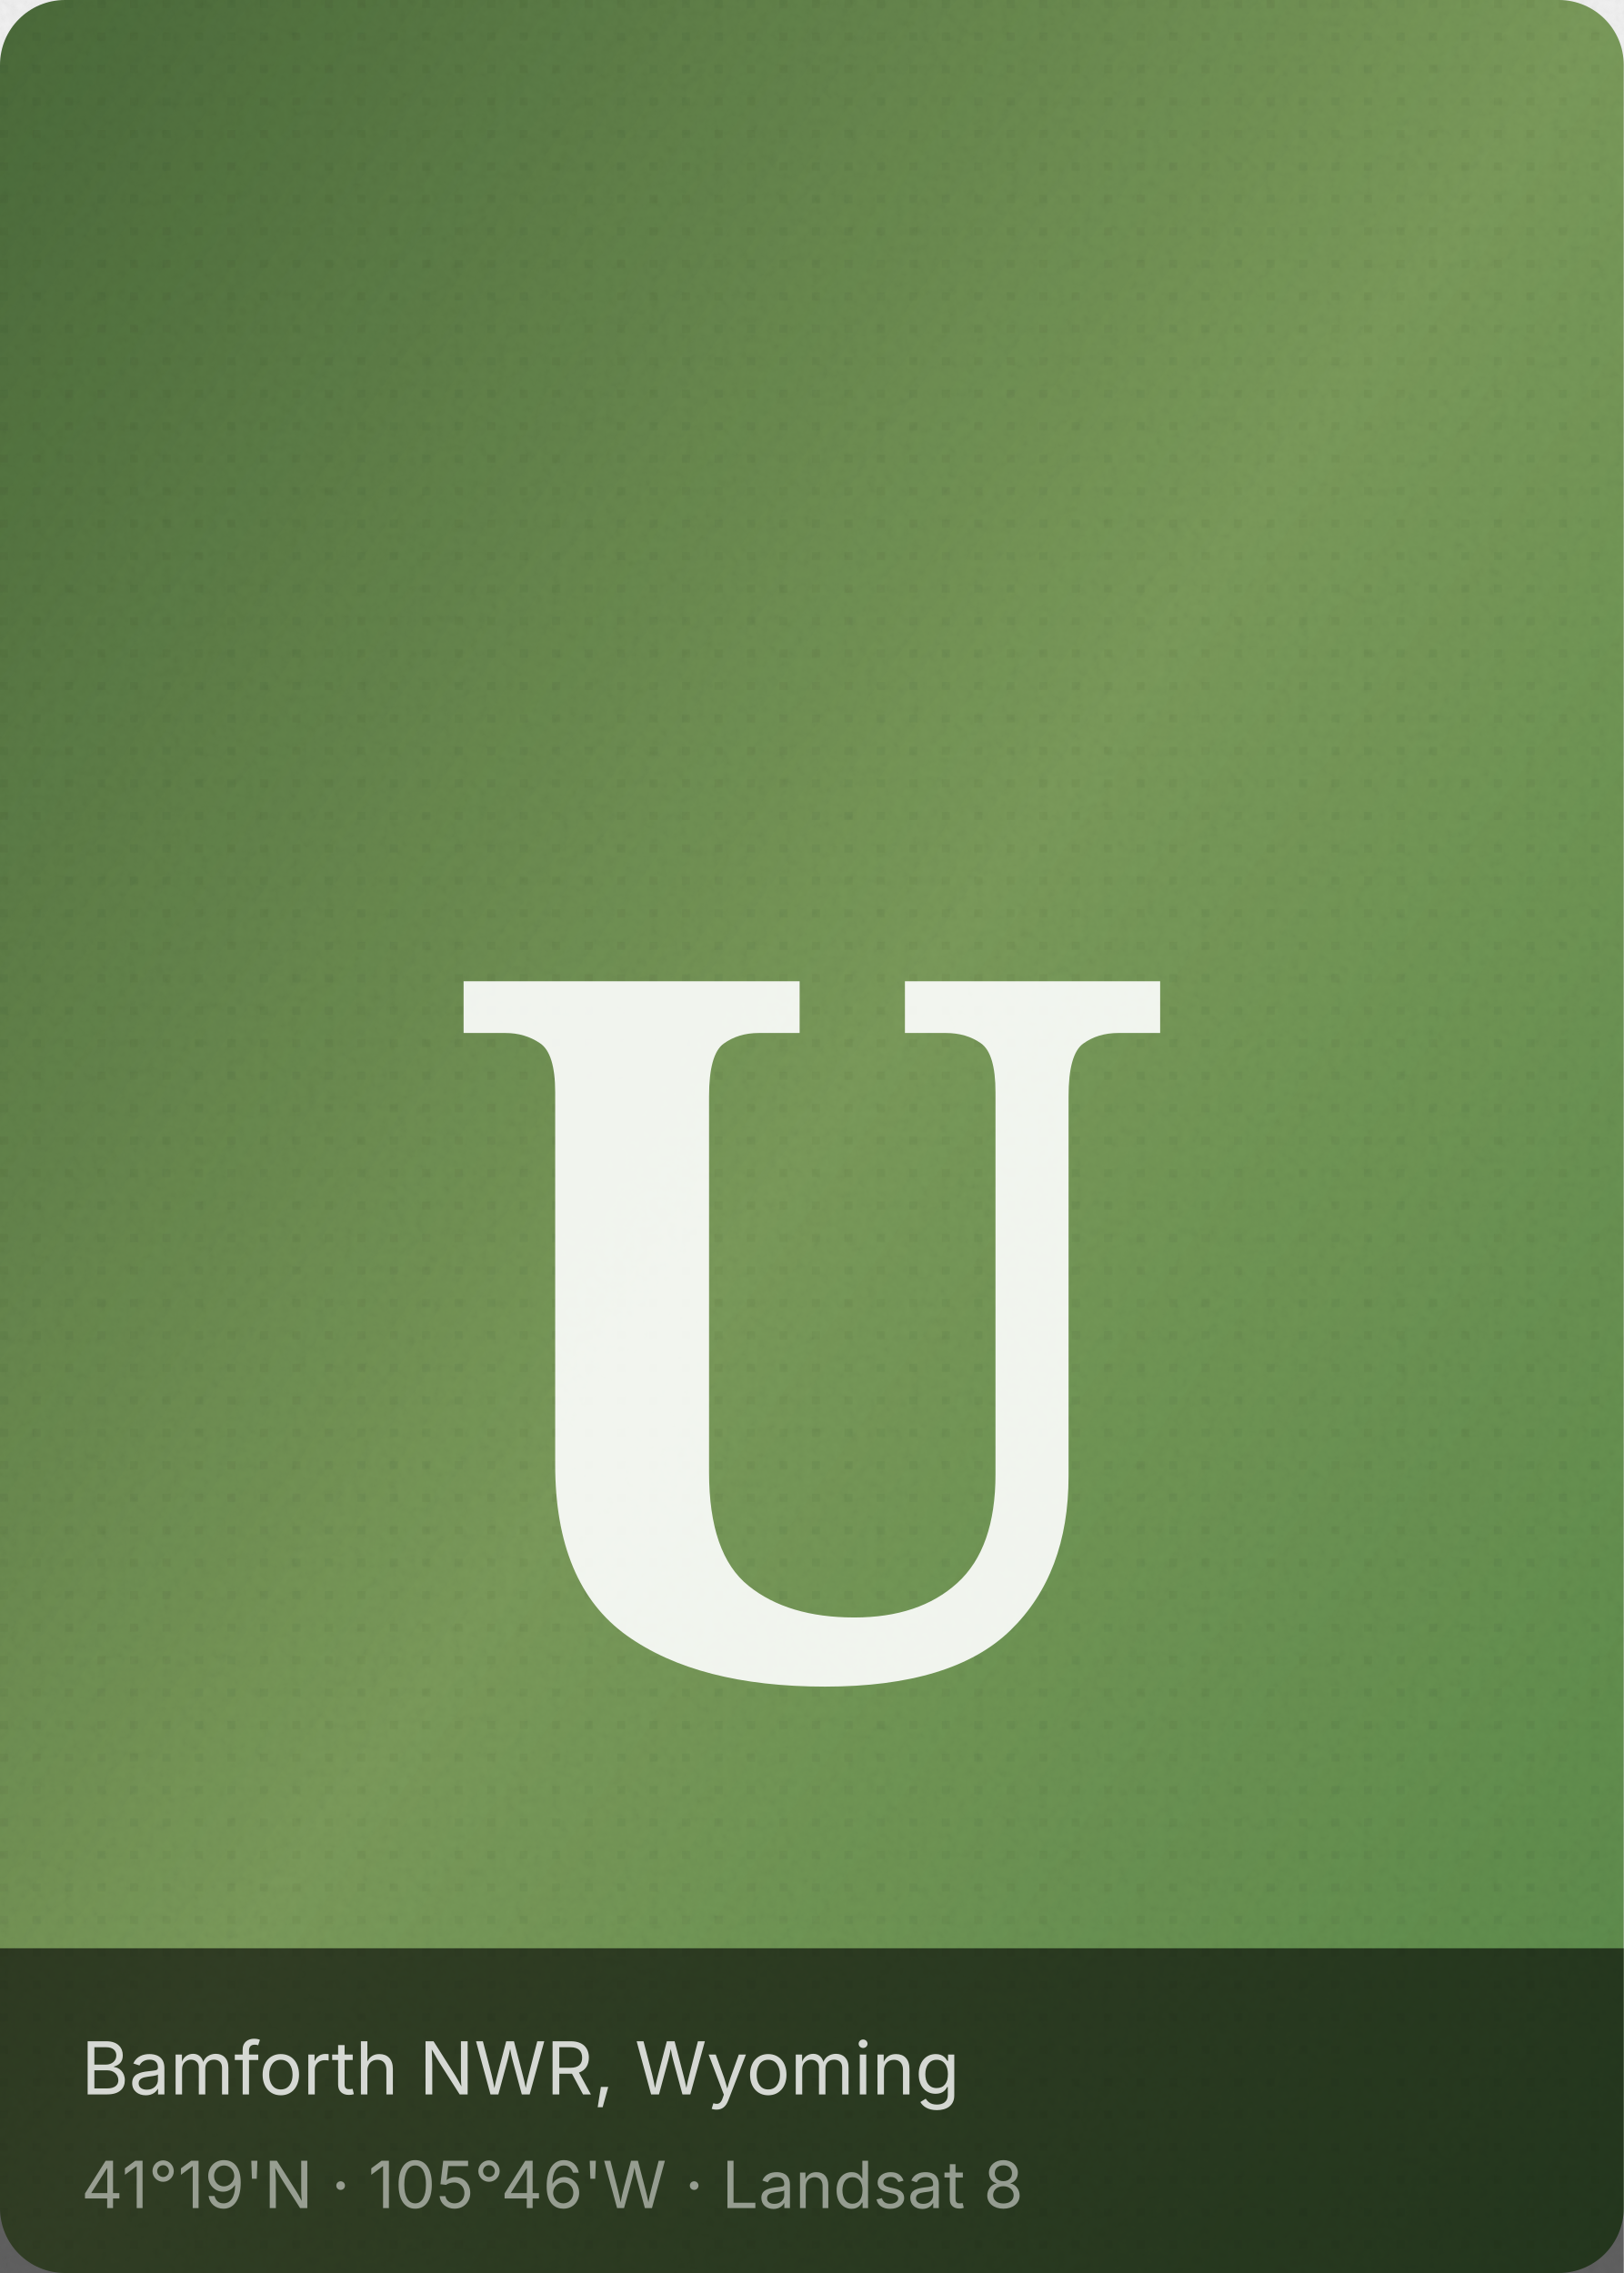
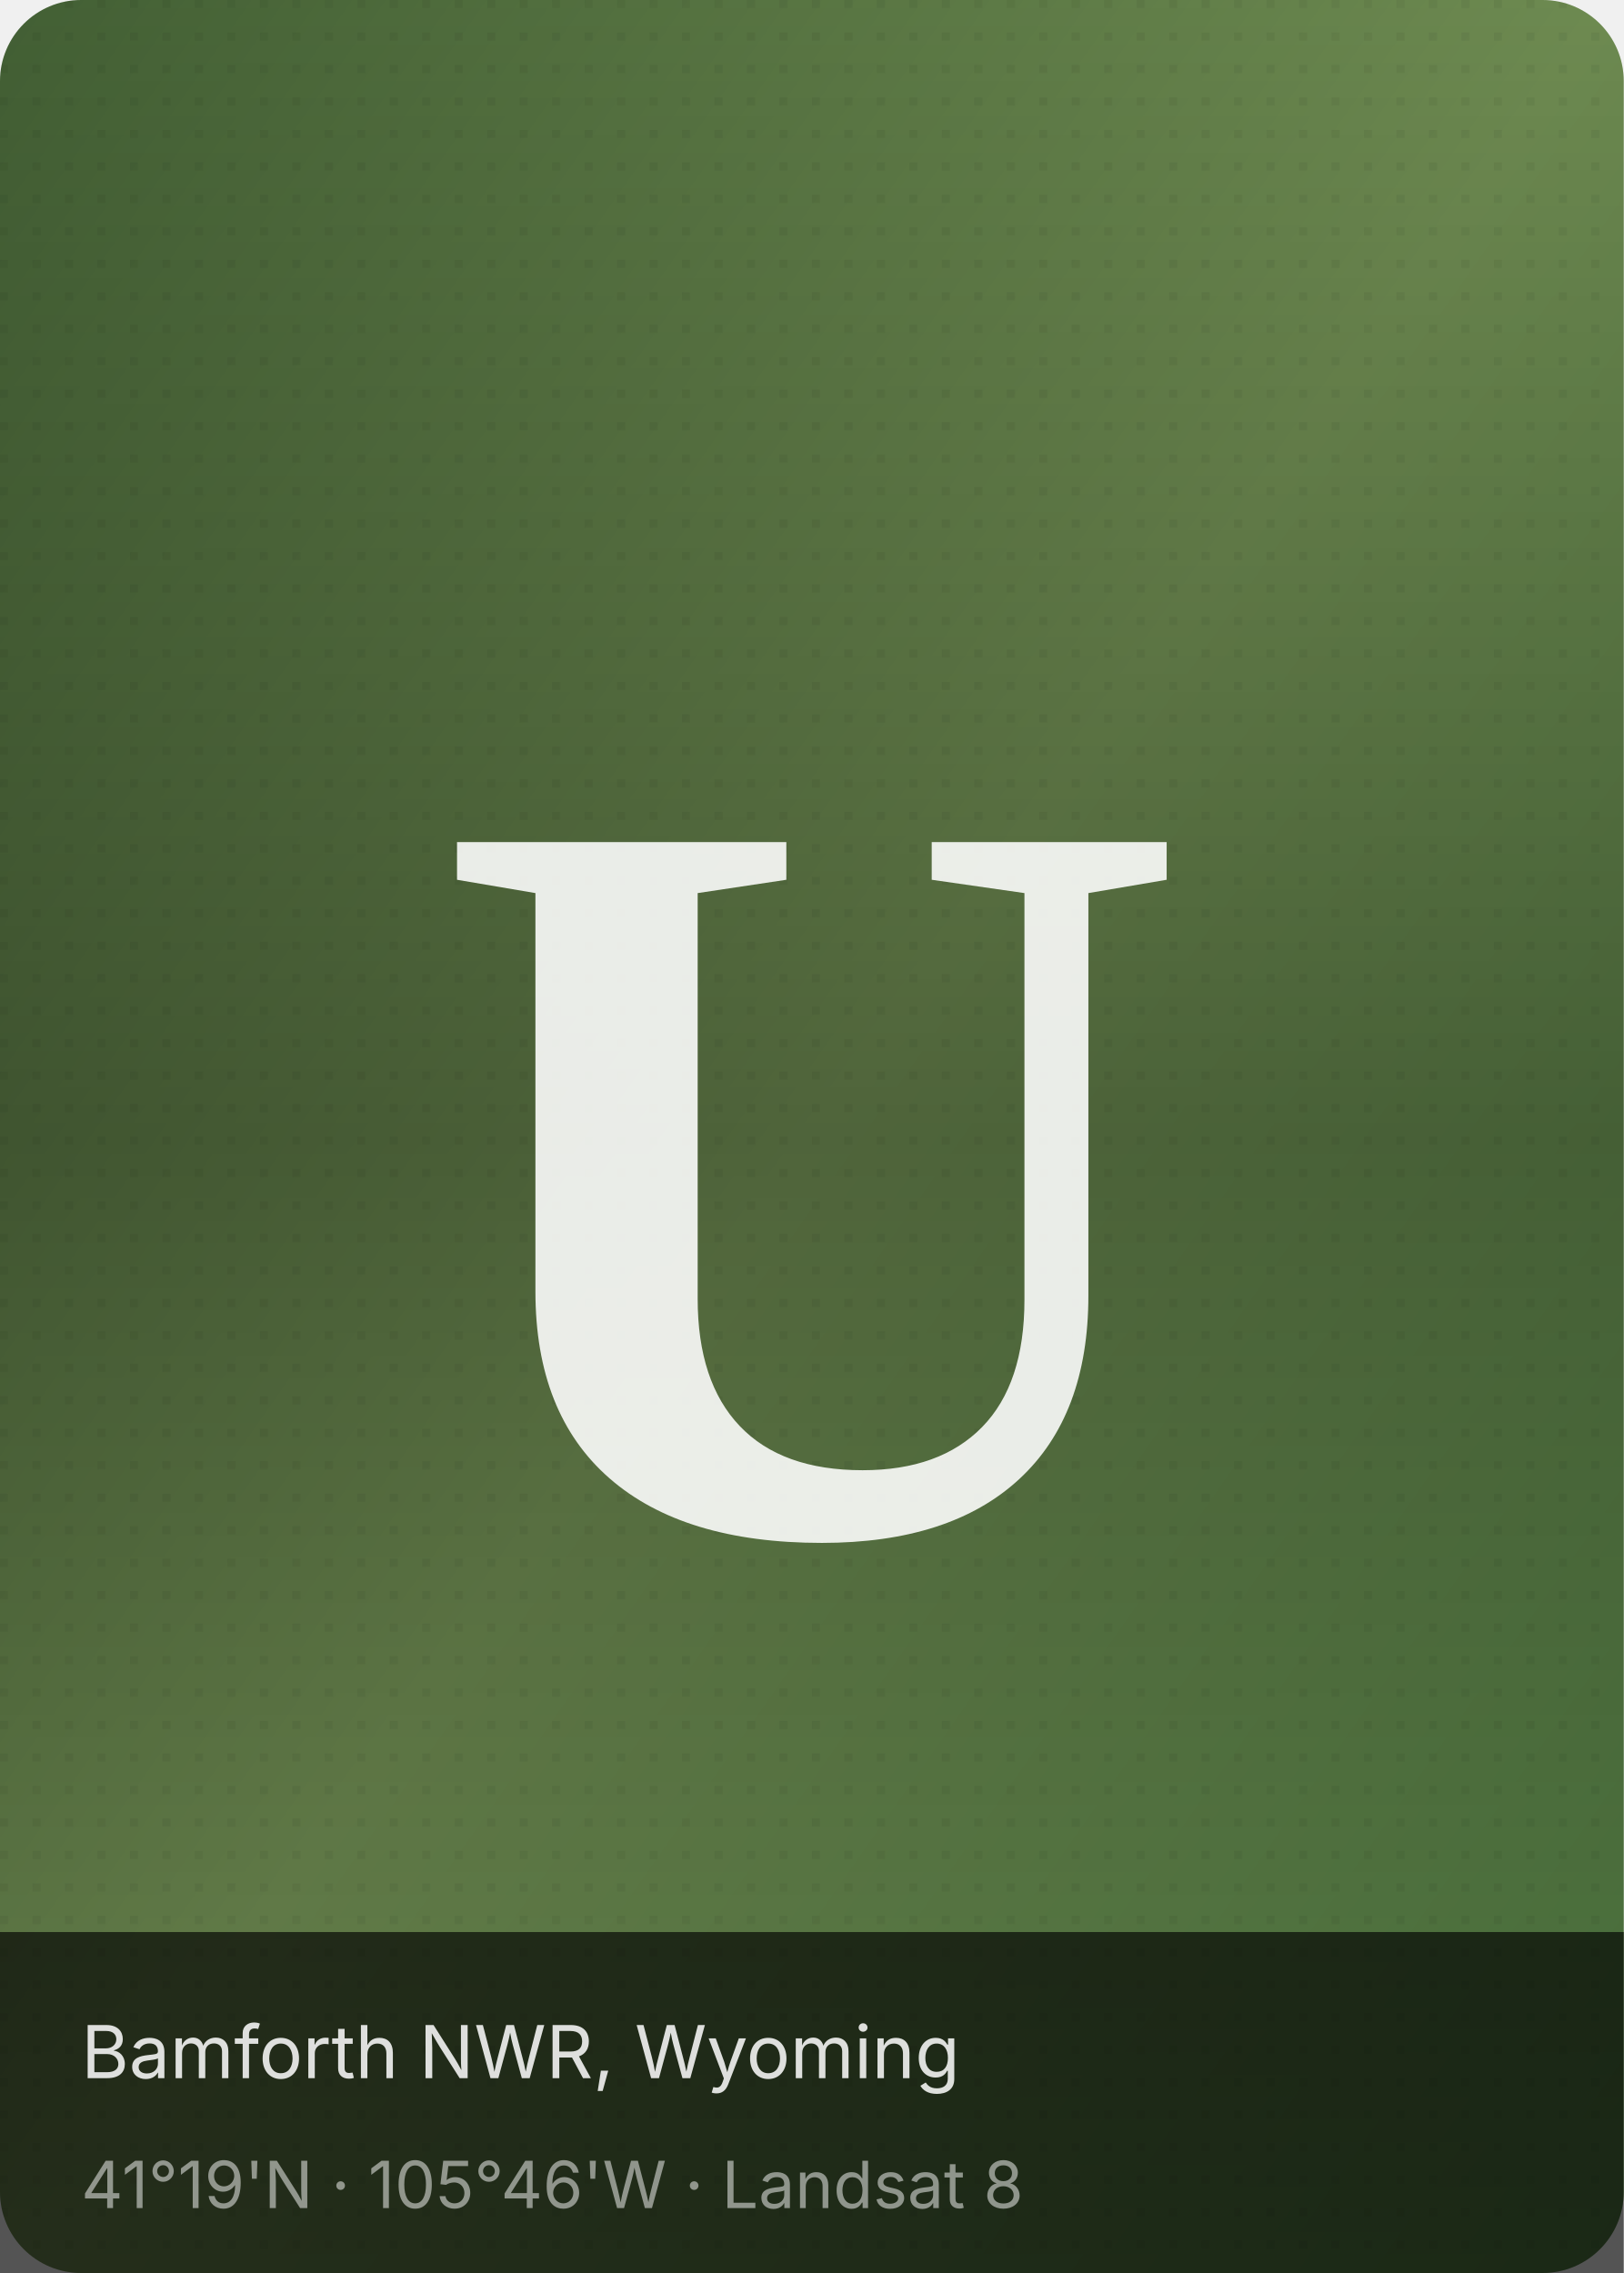
<svg xmlns="http://www.w3.org/2000/svg" width="200" height="280" viewBox="0 0 200 280">
  <defs>
-     <linearGradient id="bg" x1="0" y1="0" x2="1" y2="1">
+     <linearGradient id="gu0" x1="0" y1="0" x2="1" y2="1">
      <stop offset="0%" stop-color="#4a6a3a" />
      <stop offset="50%" stop-color="#7a9a5a" />
      <stop offset="100%" stop-color="#5a8a4a" />
    </linearGradient>
-     <pattern id="grid" width="4" height="4" patternUnits="userSpaceOnUse">
+     <pattern id="pu0" width="4" height="4" patternUnits="userSpaceOnUse">
      <rect width="4" height="4" fill="none" />
-       <rect width="1" height="1" fill="rgba(0,0,0,0.04)" />
+       <rect width="1" height="1" fill="rgba(0,0,0,0.05)" />
    </pattern>
-     <filter id="noise">
-       <feTurbulence type="fractalNoise" baseFrequency="0.9" numOctaves="4" seed="850" />
-       <feColorMatrix type="saturate" values="0" />
-       <feBlend in="SourceGraphic" mode="multiply" result="blend" />
-     </filter>
+     <linearGradient id="ovu0" x1="0" y1="0" x2="0" y2="1">
+       <stop offset="0%" stop-color="rgba(0,0,0,0.1)" />
+       <stop offset="50%" stop-color="rgba(0,0,0,0.35)" />
+       <stop offset="100%" stop-color="rgba(0,0,0,0.15)" />
+     </linearGradient>
  </defs>
-   <rect width="200" height="280" rx="8" fill="url(#bg)" />
-   <rect width="200" height="280" rx="8" fill="url(#grid)" />
-   <rect width="200" height="280" rx="8" fill="url(#bg)" filter="url(#noise)" opacity="0.15" />
-   <text x="100" y="160" text-anchor="middle" dominant-baseline="central" font-family="Georgia, serif" font-size="120" font-weight="bold" fill="white" style="text-shadow: 0 4px 20px rgba(0,0,0,0.5)" opacity="0.9">U</text>
-   <rect x="0" y="240" width="200" height="40" rx="0" fill="rgba(0,0,0,0.6)" />
-   <text x="10" y="258" font-family="-apple-system, sans-serif" font-size="9" fill="rgba(255,255,255,0.8)">Bamforth NWR, Wyoming</text>
-   <text x="10" y="272" font-family="-apple-system, sans-serif" font-size="8" fill="rgba(255,255,255,0.5)">41°19'N · 105°46'W · Landsat 8</text>
+   <rect width="200" height="280" rx="10" fill="url(#gu0)" />
+   <rect width="200" height="280" rx="10" fill="url(#pu0)" />
+   <rect width="200" height="280" rx="10" fill="url(#ovu0)" />
+   <text x="100" y="145" text-anchor="middle" dominant-baseline="central" font-family="Georgia, 'Times New Roman', serif" font-size="130" font-weight="bold" fill="white" opacity="0.88" style="text-shadow:0 4px 24px rgba(0,0,0,0.5)">U</text>
+   <rect x="0" y="238" width="200" height="42" rx="0" fill="rgba(0,0,0,0.65)" />
+   <text x="10" y="256" font-family="-apple-system,BlinkMacSystemFont,sans-serif" font-size="9" fill="rgba(255,255,255,0.85)">Bamforth NWR, Wyoming</text>
+   <text x="10" y="272" font-family="-apple-system,BlinkMacSystemFont,sans-serif" font-size="8" fill="rgba(255,255,255,0.5)">41°19'N · 105°46'W · Landsat 8</text>
</svg>
